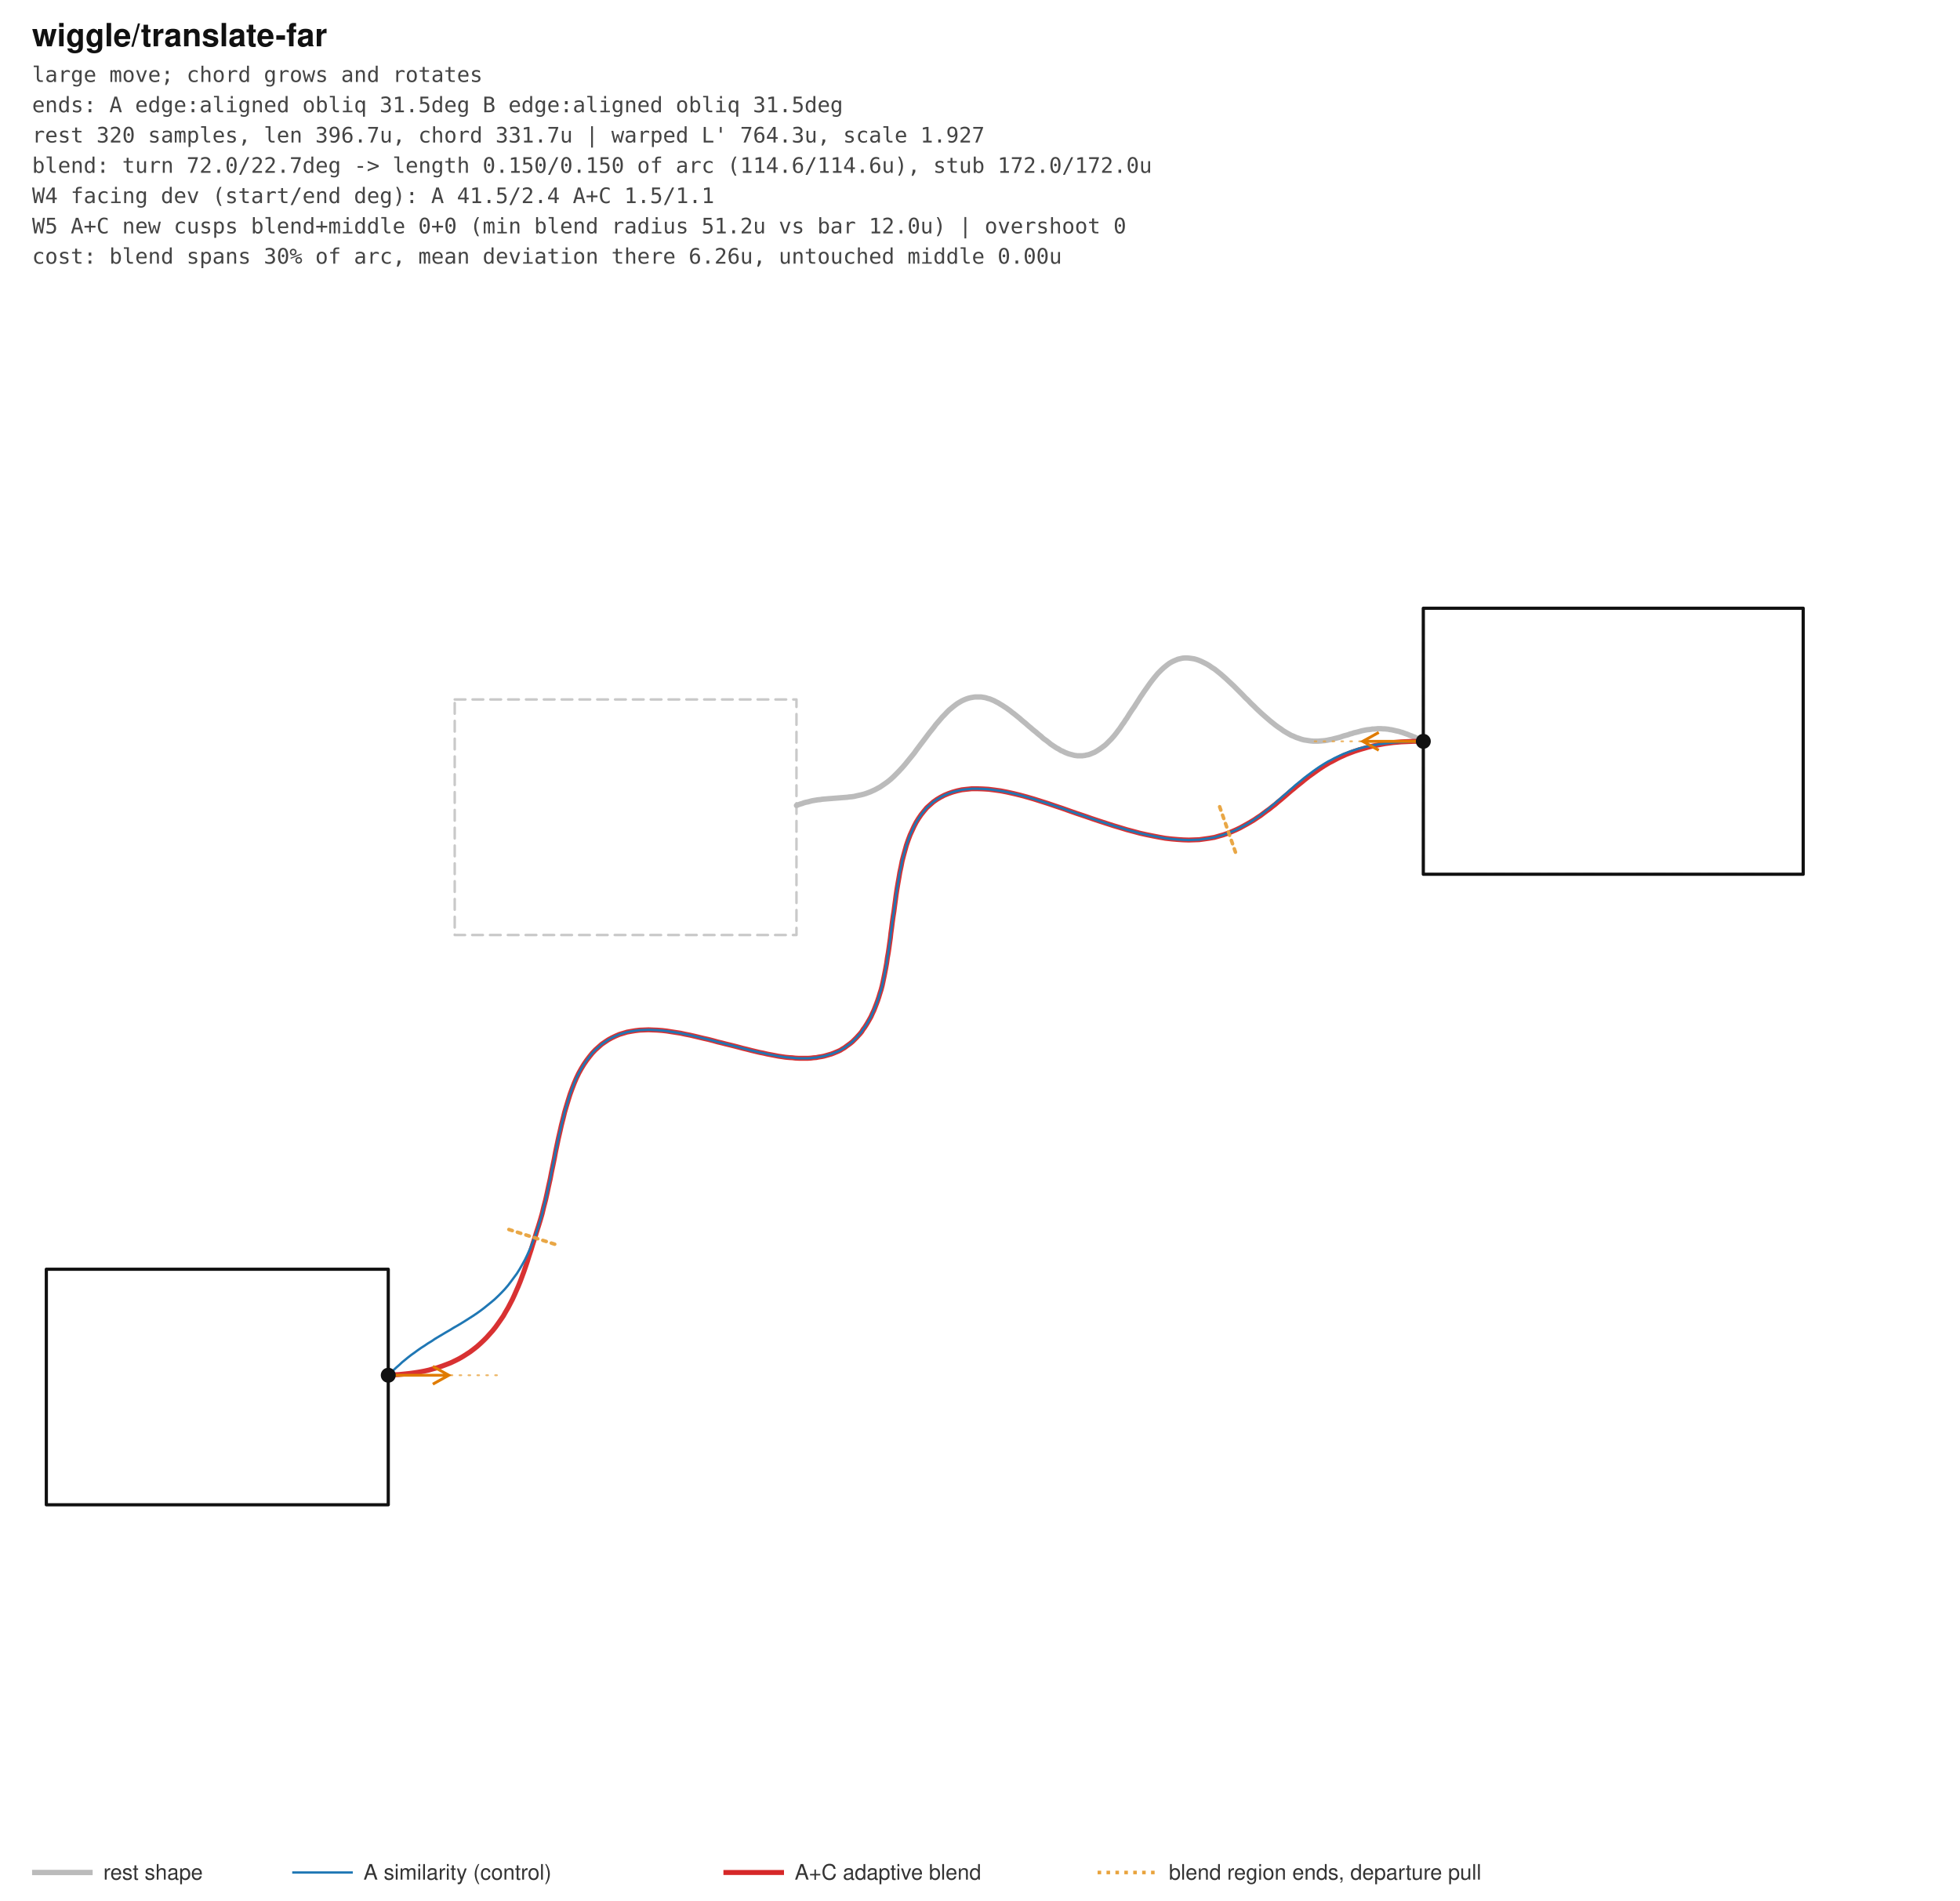
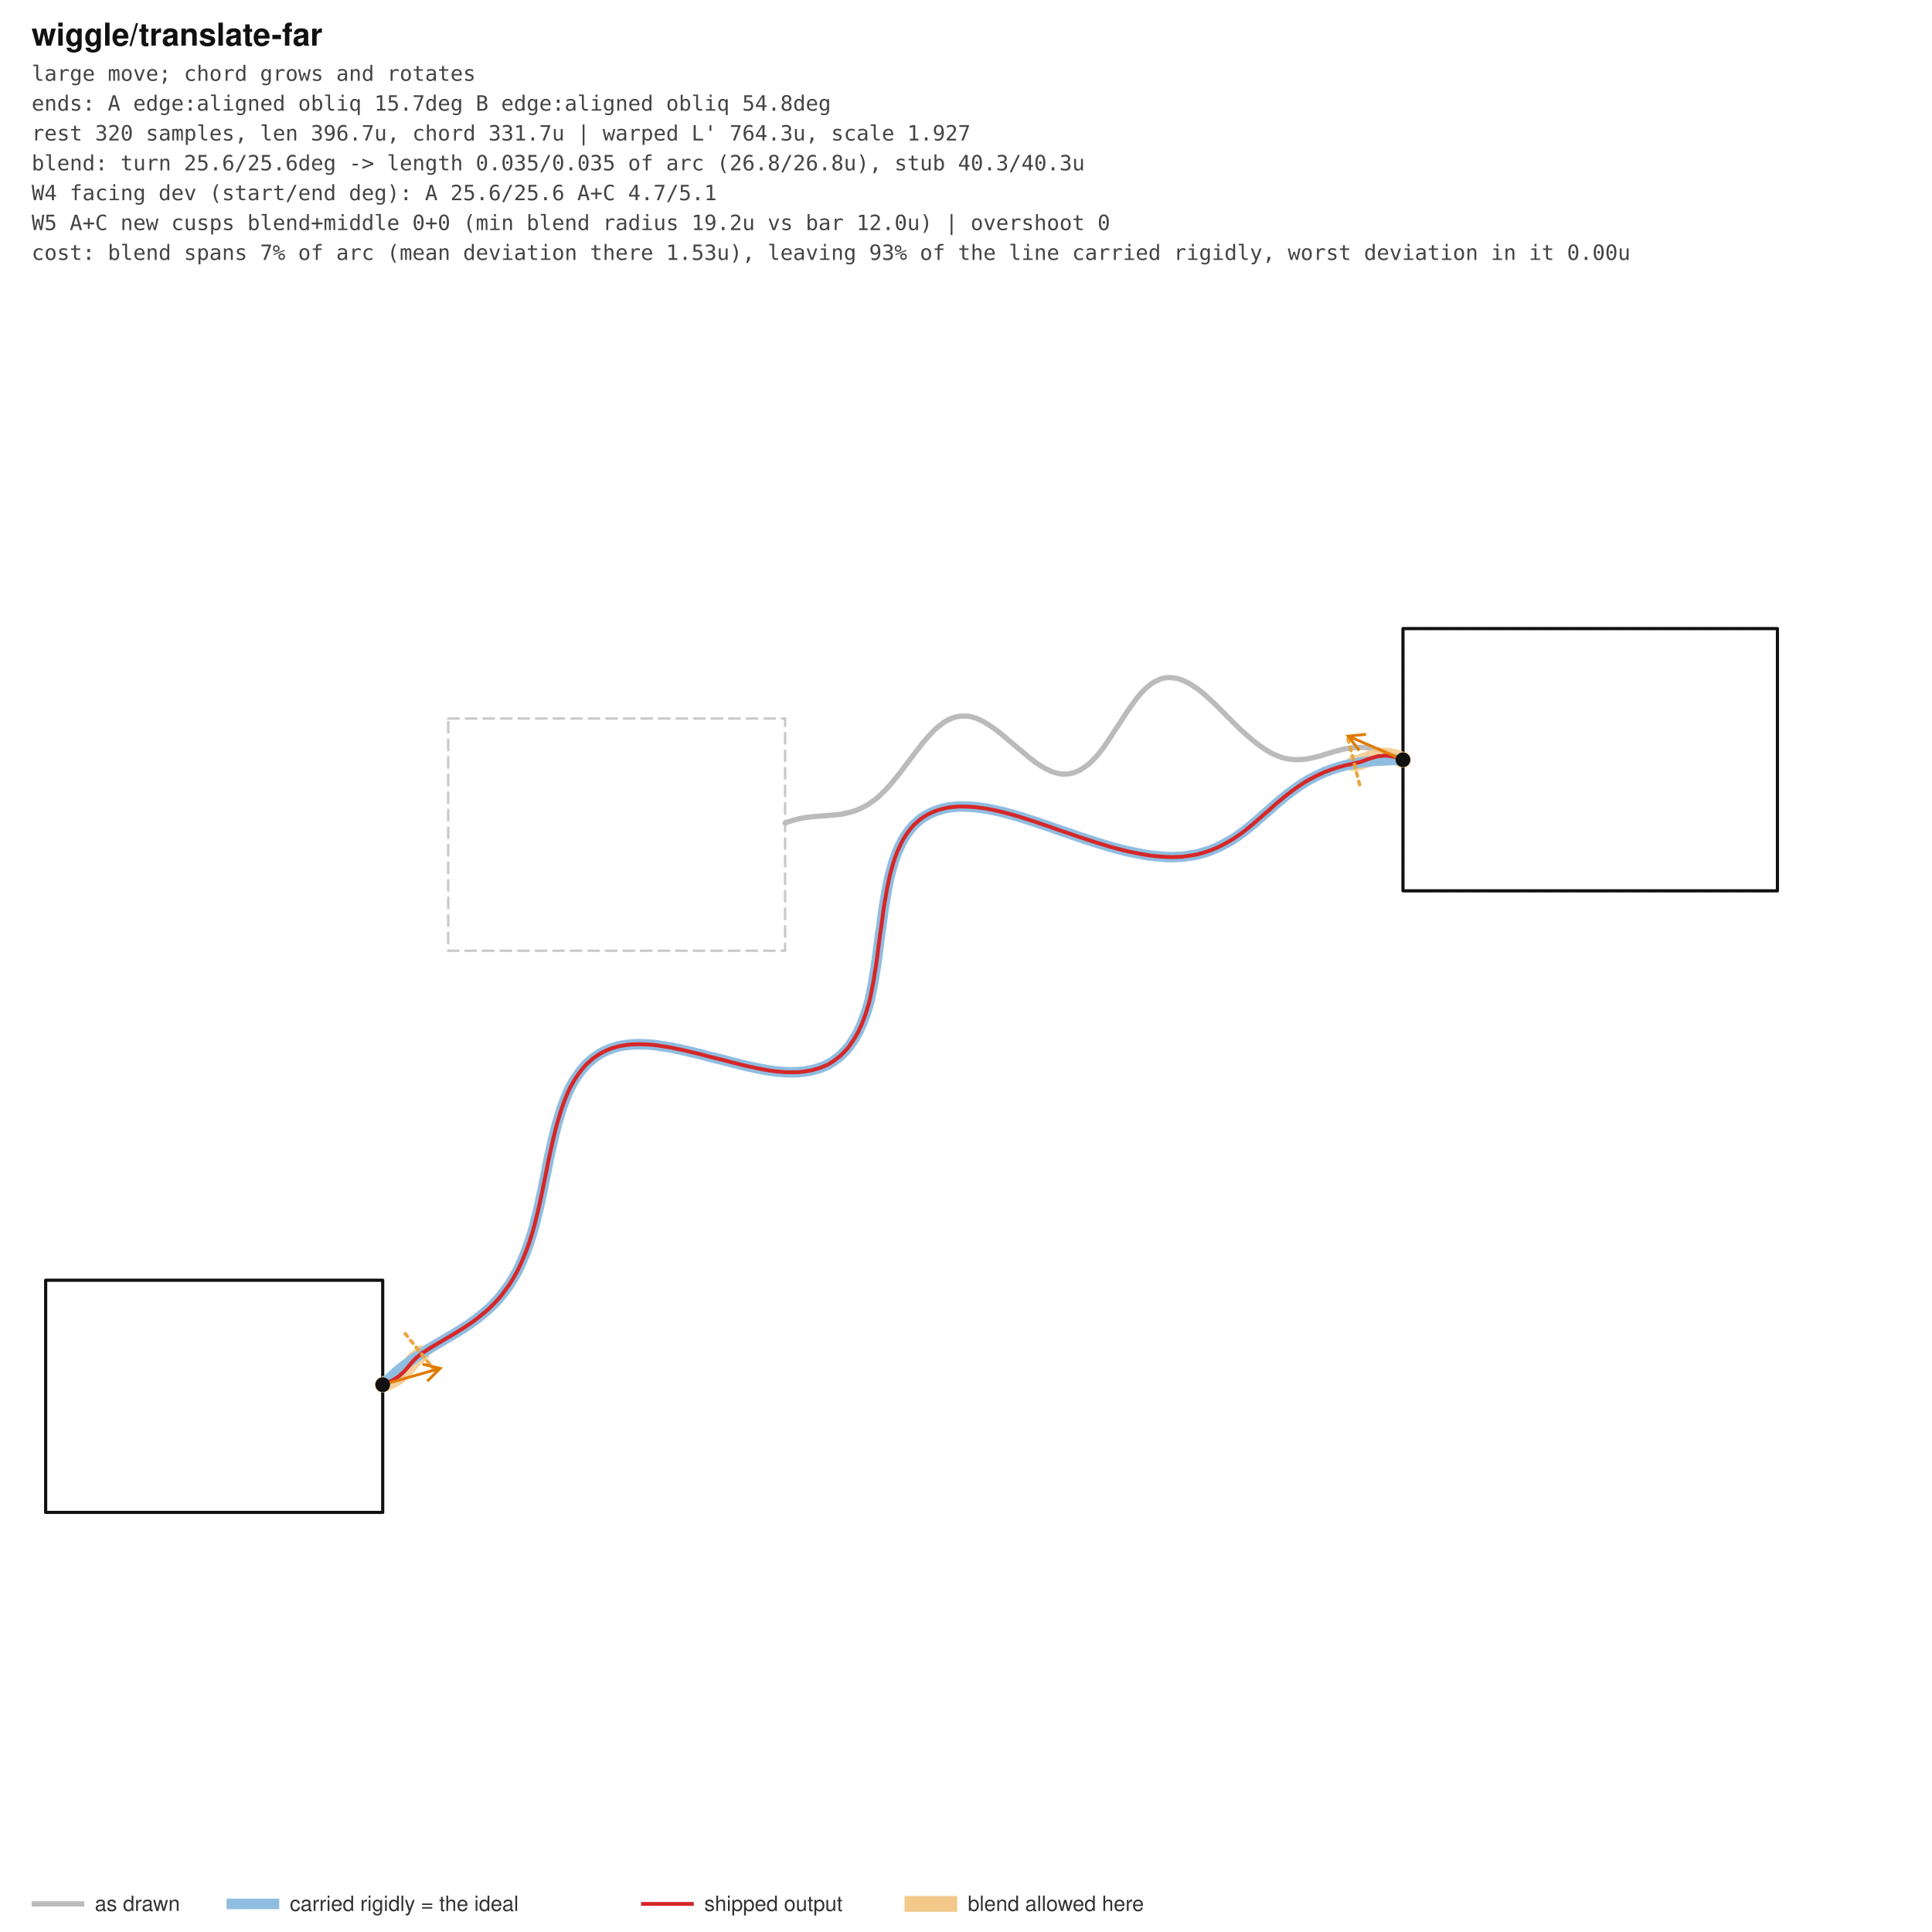
- <svg xmlns="http://www.w3.org/2000/svg" width="1100" height="1067" viewBox="0 0 1100 1067">
-   <rect x="0" y="0" width="1100" height="1067" fill="#ffffff" />
+ <svg xmlns="http://www.w3.org/2000/svg" width="1100" height="1100" viewBox="0 0 1100 1100">
+   <rect x="0" y="0" width="1100" height="1100" fill="#ffffff" />
  <text x="18" y="26" font-family="-apple-system,Helvetica,Arial" font-size="18" font-weight="600" fill="#111">wiggle/translate-far</text>
  <text x="18" y="46" font-family="ui-monospace,Menlo,monospace" font-size="12" fill="#444">large move; chord grows and rotates</text>
-   <text x="18" y="63" font-family="ui-monospace,Menlo,monospace" font-size="12" fill="#444">ends: A edge:aligned obliq 31.5deg   B edge:aligned obliq 31.5deg</text>
+   <text x="18" y="63" font-family="ui-monospace,Menlo,monospace" font-size="12" fill="#444">ends: A edge:aligned obliq 15.7deg   B edge:aligned obliq 54.8deg</text>
  <text x="18" y="80" font-family="ui-monospace,Menlo,monospace" font-size="12" fill="#444">rest 320 samples, len 396.7u, chord 331.7u   |   warped L' 764.3u, scale 1.927</text>
-   <text x="18" y="97" font-family="ui-monospace,Menlo,monospace" font-size="12" fill="#444">blend: turn 72.0/22.7deg -&gt; length 0.150/0.150 of arc (114.6/114.6u), stub 172.0/172.0u</text>
-   <text x="18" y="114" font-family="ui-monospace,Menlo,monospace" font-size="12" fill="#444">W4 facing dev (start/end deg): A 41.5/2.4   A+C 1.5/1.1</text>
-   <text x="18" y="131" font-family="ui-monospace,Menlo,monospace" font-size="12" fill="#444">W5 A+C new cusps blend+middle 0+0 (min blend radius 51.2u vs bar 12.0u)   |   overshoot 0</text>
-   <text x="18" y="148" font-family="ui-monospace,Menlo,monospace" font-size="12" fill="#444">cost: blend spans 30% of arc, mean deviation there 6.26u, untouched middle 0.00u</text>
-   <polyline fill="none" stroke="#c9c9c9" stroke-width="1.40" stroke-linejoin="round" stroke-linecap="round" stroke-dasharray="6,4" points="255.2,392.6 447.0,392.6 447.0,524.8 255.2,524.8 255.2,392.6" />
-   <polyline fill="none" stroke="#c9c9c9" stroke-width="1.40" stroke-linejoin="round" stroke-linecap="round" stroke-dasharray="6,4" points="798.8,341.4 1012.0,341.4 1012.0,490.7 798.8,490.7 798.8,341.4" />
-   <polyline fill="none" stroke="#111111" stroke-width="1.80" stroke-linejoin="round" stroke-linecap="round" points="26.0,712.4 217.9,712.4 217.9,844.6 26.0,844.6 26.0,712.4" />
-   <polyline fill="none" stroke="#111111" stroke-width="1.80" stroke-linejoin="round" stroke-linecap="round" points="798.8,341.4 1012.0,341.4 1012.0,490.7 798.8,490.7 798.8,341.4" />
-   <polyline fill="none" stroke="#bbbbbb" stroke-width="3.00" stroke-linejoin="round" stroke-linecap="round" points="447.0,452.1 448.0,451.7 449.1,451.3 450.2,451.0 451.2,450.6 452.3,450.3 453.4,450.1 454.5,449.8 455.6,449.5 456.7,449.3 457.9,449.1 459.1,448.9 460.3,448.8 461.5,448.6 462.7,448.5 463.9,448.4 465.1,448.3 466.4,448.2 467.6,448.1 468.9,448.0 470.2,447.9 471.4,447.8 472.7,447.7 474.0,447.6 475.4,447.5 476.7,447.3 478.0,447.2 479.4,447.0 480.6,446.7 482.0,446.4 483.4,446.1 484.6,445.8 485.9,445.4 487.3,444.9 488.6,444.4 489.9,443.8 491.2,443.2 492.5,442.5 493.8,441.8 495.0,441.0 496.3,440.1 497.6,439.2 498.9,438.2 500.2,437.1 501.5,435.9 502.8,434.6 504.1,433.3 505.4,431.9 506.7,430.5 507.9,429.1 509.2,427.5 510.5,425.9 511.8,424.3 513.1,422.7 514.3,421.0 515.5,419.4 516.7,417.8 518.0,416.1 519.2,414.5 520.4,412.9 521.6,411.3 522.9,409.7 524.1,408.2 525.2,406.7 526.5,405.2 527.7,403.8 528.9,402.4 530.1,401.2 531.3,399.9 532.6,398.6 533.8,397.6 535.0,396.6 536.3,395.6 537.4,394.8 538.6,394.1 539.8,393.4 541.1,392.8 542.3,392.3 543.5,391.9 544.7,391.6 545.9,391.4 547.1,391.2 548.3,391.2 549.5,391.2 550.7,391.2 551.9,391.4 553.1,391.6 554.3,392.0 555.5,392.3 556.7,392.8 557.9,393.3 559.0,393.9 560.2,394.5 561.3,395.2 562.5,395.9 563.7,396.7 564.8,397.4 565.9,398.2 567.0,399.0 568.1,399.9 569.2,400.7 570.3,401.6 571.3,402.4 572.4,403.3 573.4,404.2 574.6,405.2 575.6,406.0 576.6,406.9 577.5,407.7 578.5,408.5 579.5,409.4 580.5,410.2 581.4,410.9 582.4,411.8 583.4,412.6 584.4,413.4 585.2,414.2 586.1,414.9 587.0,415.5 587.9,416.2 588.8,416.9 589.6,417.6 590.5,418.2 591.4,418.8 592.3,419.4 593.1,419.9 593.9,420.3 594.7,420.8 595.5,421.3 596.3,421.6 597.1,422.0 597.9,422.4 598.7,422.7 599.4,423.0 600.1,423.2 600.8,423.4 601.6,423.6 602.3,423.8 603.1,424.0 603.9,424.1 604.6,424.2 605.3,424.2 606.0,424.2 606.8,424.2 607.5,424.2 608.2,424.1 609.0,424.0 609.7,423.8 610.4,423.7 611.2,423.5 612.0,423.2 612.7,422.9 613.4,422.6 614.2,422.3 614.9,421.9 615.6,421.5 616.2,421.1 617.0,420.6 617.7,420.1 618.4,419.6 619.2,419.0 620.0,418.4 620.8,417.7 621.5,417.0 622.3,416.2 623.0,415.5 623.7,414.8 624.4,414.0 625.2,413.1 626.0,412.1 626.7,411.2 627.5,410.1 628.3,409.1 629.1,407.9 629.9,406.7 630.8,405.5 631.6,404.2 632.4,403.1 633.2,401.8 634.0,400.5 634.8,399.3 635.6,398.1 636.6,396.7 637.4,395.4 638.3,394.0 639.2,392.6 640.0,391.3 640.9,390.0 641.9,388.5 642.8,387.2 643.8,385.8 644.7,384.5 645.7,383.1 646.7,381.8 647.8,380.4 648.8,379.2 649.8,378.0 650.9,376.9 652.0,375.8 653.1,374.8 654.2,373.9 655.2,373.1 656.3,372.3 657.5,371.6 658.7,371.0 659.9,370.5 661.1,370.0 662.4,369.7 663.7,369.4 664.9,369.3 666.2,369.3 667.5,369.4 668.9,369.6 670.2,369.8 671.6,370.2 673.0,370.7 674.4,371.3 675.8,372.0 677.2,372.7 678.7,373.6 680.1,374.6 681.7,375.6 683.2,376.8 684.7,378.0 686.2,379.3 687.7,380.6 689.2,382.0 690.8,383.5 692.3,384.9 693.9,386.5 695.6,388.2 697.2,389.8 698.8,391.5 700.5,393.1 702.0,394.7 703.6,396.2 705.1,397.7 706.7,399.2 708.2,400.6 709.8,402.0 711.3,403.3 712.8,404.6 714.3,405.8 715.8,407.0 717.3,408.1 718.8,409.1 720.3,410.2 721.8,411.1 723.2,411.9 724.6,412.7 726.1,413.3 727.4,413.9 728.9,414.4 730.3,414.9 731.8,415.3 733.1,415.5 734.4,415.7 735.8,415.9 737.1,416.0 738.4,416.0 739.8,416.0 741.1,415.9 742.3,415.8 743.5,415.7 744.8,415.5 746.1,415.2 747.3,415.0 748.4,414.7 749.6,414.4 750.8,414.1 752.0,413.8 753.1,413.4 754.3,413.0 755.5,412.7 756.6,412.4 757.6,412.0 758.8,411.7 759.9,411.3 760.9,411.1 762.1,410.8 763.2,410.5 764.2,410.2 765.2,410.0 766.2,409.8 767.3,409.6 768.3,409.5 769.3,409.4 770.2,409.2 771.2,409.2 772.3,409.1 773.3,409.0 774.3,409.0 775.2,409.0 776.2,409.1 777.1,409.1 778.1,409.2 779.1,409.3 780.0,409.5 780.9,409.6 781.8,409.8 782.7,410.0 783.5,410.2 784.5,410.4 785.3,410.6 786.2,410.9 787.0,411.1 787.8,411.4 788.6,411.7 789.5,412.0 790.3,412.3 791.2,412.7 792.1,413.0 793.0,413.4 793.8,413.7 794.7,414.1 795.5,414.5 796.3,414.9 797.1,415.3 798.0,415.7 798.8,416.1" />
-   <polyline fill="none" stroke="#e8a33d" stroke-width="1.00" stroke-linejoin="round" stroke-linecap="round" stroke-dasharray="1,4" opacity="0.80" points="217.9,771.9 279.0,771.9" />
-   <polyline fill="none" stroke="#e8a33d" stroke-width="1.00" stroke-linejoin="round" stroke-linecap="round" stroke-dasharray="1,4" opacity="0.80" points="798.8,416.1 737.7,416.1" />
-   <polyline fill="none" stroke="#d62728" stroke-width="2.80" stroke-linejoin="round" stroke-linecap="round" opacity="0.95" points="217.9,771.9 220.9,771.7 224.0,771.5 227.0,771.2 229.8,770.9 232.7,770.5 235.3,770.1 238.0,769.6 240.7,769.0 243.1,768.3 245.7,767.6 248.3,766.7 250.7,765.8 253.0,764.9 255.3,763.8 257.5,762.7 259.6,761.5 261.8,760.1 263.8,758.8 265.8,757.3 267.7,755.8 269.5,754.2 271.4,752.4 273.1,750.7 274.8,748.8 276.5,746.9 278.1,744.9 279.6,742.8 281.0,740.8 282.5,738.6 283.8,736.3 285.1,734.1 286.3,731.8 287.6,729.3 288.7,726.9 289.8,724.4 290.9,721.9 292.0,719.2 293.0,716.5 294.0,713.8 295.0,710.9 296.0,707.9 296.9,705.0 298.0,701.7 299.0,698.4 300.1,695.0 301.1,691.6 302.2,688.2 303.3,684.6 304.3,681.1 305.2,677.3 306.2,673.5 307.1,669.5 307.9,665.7 308.8,661.7 309.5,658.0 310.3,654.2 311.1,650.3 311.8,646.5 312.6,642.7 313.4,638.9 314.3,635.0 315.1,631.4 316.0,627.9 316.9,624.2 317.9,620.8 318.9,617.5 319.9,614.3 321.1,611.0 322.3,607.9 323.5,605.1 324.8,602.4 326.3,599.7 327.7,597.4 329.2,595.2 330.8,593.1 332.4,591.1 334.1,589.3 335.9,587.7 337.7,586.1 339.6,584.8 341.4,583.6 343.4,582.5 345.5,581.5 347.6,580.6 349.6,580.0 351.9,579.3 354.1,578.9 356.5,578.5 359.0,578.2 361.5,578.1 363.9,578.0 366.3,578.1 368.9,578.2 371.6,578.4 374.2,578.7 376.7,579.1 379.3,579.5 381.9,579.9 384.6,580.5 387.2,581.0 389.8,581.6 392.3,582.2 394.8,582.8 397.5,583.4 400.2,584.1 402.7,584.8 405.2,585.4 407.5,586.0 410.0,586.6 412.4,587.2 414.7,587.8 416.9,588.4 419.4,589.0 421.7,589.6 424.2,590.2 426.3,590.7 428.4,591.1 430.5,591.6 432.6,592.0 434.7,592.4 436.8,592.8 438.8,593.1 440.8,593.4 442.9,593.6 444.7,593.7 446.4,593.9 448.4,594.0 450.1,594.0 451.6,594.0 453.4,594.0 455.1,593.9 456.6,593.7 458.1,593.6 459.5,593.3 460.9,593.1 462.4,592.8 463.8,592.4 465.2,592.0 466.6,591.6 467.9,591.1 469.1,590.6 470.3,590.1 471.6,589.5 472.7,588.8 473.9,588.1 475.1,587.2 476.2,586.4 477.3,585.6 478.5,584.6 479.6,583.5 480.7,582.4 481.6,581.4 482.7,580.2 483.6,579.1 484.4,577.8 485.3,576.6 486.2,575.2 487.1,573.7 487.9,572.3 488.8,570.7 489.6,568.9 490.5,567.0 491.2,565.2 491.9,563.4 492.6,561.5 493.2,559.7 493.8,557.7 494.5,555.5 495.1,553.2 495.6,550.9 496.1,548.5 496.6,546.0 497.1,543.4 497.6,540.6 498.0,537.7 498.5,534.9 498.9,532.2 499.3,529.3 499.7,526.5 500.0,523.7 500.4,520.8 500.8,517.6 501.2,514.7 501.7,511.5 502.1,508.4 502.5,505.5 502.9,502.4 503.4,499.1 503.9,496.1 504.5,492.7 505.0,489.7 505.7,486.4 506.3,483.3 507.1,480.2 507.9,477.3 508.7,474.4 509.7,471.5 510.8,468.6 511.9,466.2 513.0,463.8 514.2,461.5 515.5,459.4 517.0,457.2 518.6,455.2 520.1,453.4 522.0,451.7 523.8,450.1 525.8,448.7 527.8,447.5 529.9,446.4 532.3,445.4 534.6,444.6 537.1,443.9 539.8,443.3 542.5,443.0 545.4,442.7 548.5,442.7 551.5,442.8 554.8,443.0 558.0,443.4 561.6,443.9 565.2,444.6 568.8,445.4 572.5,446.3 576.2,447.3 580.0,448.4 584.1,449.7 587.9,450.9 592.0,452.3 596.2,453.7 600.4,455.2 604.7,456.7 608.9,458.1 612.9,459.5 616.8,460.8 620.8,462.1 624.8,463.4 628.5,464.5 632.4,465.7 636.2,466.7 639.9,467.7 643.5,468.5 647.0,469.2 650.6,469.9 654.0,470.5 657.5,470.9 661.0,471.2 664.1,471.4 667.2,471.5 670.1,471.4 673.0,471.3 675.9,470.9 678.7,470.5 681.6,470.0 684.0,469.3 686.5,468.6 689.1,467.7 691.3,466.8 693.6,465.8 695.9,464.7 697.9,463.6 699.9,462.5 701.8,461.4 703.8,460.2 705.7,458.9 707.4,457.8 709.1,456.5 710.7,455.3 712.4,454.1 714.0,452.8 715.7,451.5 717.3,450.1 718.9,448.8 720.3,447.6 721.7,446.4 723.2,445.1 724.7,443.8 726.1,442.7 727.6,441.4 729.1,440.2 730.5,439.1 731.8,438.0 733.2,436.9 734.6,435.8 736.0,434.8 737.4,433.8 738.8,432.8 740.2,431.8 741.7,430.8 743.1,429.9 744.6,429.0 746.1,428.1 747.7,427.3 749.2,426.5 750.7,425.7 752.3,424.9 753.9,424.2 755.4,423.5 757.2,422.8 758.8,422.2 760.4,421.6 762.3,421.0 763.9,420.5 765.7,420.0 767.4,419.5 769.3,419.0 771.1,418.6 773.1,418.2 775.1,417.8 777.3,417.4 779.5,417.1 781.8,416.8 784.1,416.6 786.4,416.4 788.8,416.3 791.0,416.2 793.6,416.1 796.2,416.1 798.8,416.1" />
-   <polyline fill="none" stroke="#1f77b4" stroke-width="1.30" stroke-linejoin="round" stroke-linecap="round" points="217.9,771.9 219.3,770.4 220.9,769.0 222.5,767.5 224.1,766.1 225.7,764.6 227.3,763.3 229.0,761.9 230.8,760.5 232.5,759.3 234.4,757.9 236.4,756.5 238.3,755.3 240.2,754.0 242.2,752.8 244.1,751.5 246.1,750.3 248.3,749.0 250.3,747.8 252.4,746.6 254.5,745.3 256.6,744.1 258.8,742.8 260.9,741.5 263.1,740.1 265.3,738.7 267.4,737.3 269.5,735.8 271.5,734.3 273.6,732.6 275.7,730.9 277.6,729.3 279.5,727.5 281.5,725.5 283.3,723.6 285.1,721.5 286.7,719.4 288.4,717.1 290.1,714.8 291.6,712.4 293.1,709.8 294.6,707.1 295.9,704.4 297.3,701.3 298.6,698.2 299.9,694.9 301.1,691.6 302.2,688.2 303.3,684.6 304.3,681.1 305.2,677.3 306.2,673.5 307.1,669.5 307.9,665.7 308.8,661.7 309.5,658.0 310.3,654.2 311.1,650.3 311.8,646.5 312.6,642.7 313.4,638.9 314.3,635.0 315.1,631.4 316.0,627.9 316.9,624.2 317.9,620.8 318.9,617.5 319.9,614.3 321.1,611.0 322.3,607.9 323.5,605.1 324.8,602.4 326.3,599.7 327.7,597.4 329.2,595.2 330.8,593.1 332.4,591.1 334.1,589.3 335.9,587.7 337.7,586.1 339.6,584.8 341.4,583.6 343.4,582.5 345.5,581.5 347.6,580.6 349.6,580.0 351.9,579.3 354.1,578.9 356.5,578.5 359.0,578.2 361.5,578.1 363.9,578.0 366.3,578.1 368.9,578.2 371.6,578.4 374.2,578.7 376.7,579.1 379.3,579.5 381.9,579.9 384.6,580.5 387.2,581.0 389.8,581.6 392.3,582.2 394.8,582.8 397.5,583.4 400.2,584.1 402.7,584.8 405.2,585.4 407.5,586.0 410.0,586.6 412.4,587.2 414.7,587.8 416.9,588.4 419.4,589.0 421.7,589.6 424.2,590.2 426.3,590.7 428.4,591.1 430.5,591.6 432.6,592.0 434.7,592.4 436.8,592.8 438.8,593.1 440.8,593.4 442.9,593.6 444.7,593.7 446.4,593.9 448.4,594.0 450.1,594.0 451.6,594.0 453.4,594.0 455.1,593.9 456.6,593.7 458.1,593.6 459.5,593.3 460.9,593.1 462.4,592.8 463.8,592.4 465.2,592.0 466.6,591.6 467.9,591.1 469.1,590.6 470.3,590.1 471.6,589.5 472.7,588.8 473.9,588.1 475.1,587.2 476.2,586.4 477.3,585.6 478.5,584.6 479.6,583.5 480.7,582.4 481.6,581.4 482.7,580.2 483.6,579.1 484.4,577.8 485.3,576.6 486.2,575.2 487.1,573.7 487.9,572.3 488.8,570.7 489.6,568.9 490.5,567.0 491.2,565.2 491.9,563.4 492.6,561.5 493.2,559.7 493.8,557.7 494.5,555.5 495.1,553.2 495.6,550.9 496.1,548.5 496.6,546.0 497.1,543.4 497.6,540.6 498.0,537.7 498.5,534.9 498.9,532.2 499.3,529.3 499.7,526.5 500.0,523.7 500.4,520.8 500.8,517.6 501.2,514.7 501.7,511.5 502.1,508.4 502.5,505.5 502.9,502.4 503.4,499.1 503.9,496.1 504.5,492.7 505.0,489.7 505.7,486.4 506.3,483.3 507.1,480.2 507.9,477.3 508.7,474.4 509.7,471.5 510.8,468.6 511.9,466.2 513.0,463.8 514.2,461.5 515.5,459.4 517.0,457.2 518.6,455.2 520.1,453.4 522.0,451.7 523.8,450.1 525.8,448.7 527.8,447.5 529.9,446.4 532.3,445.4 534.6,444.6 537.1,443.9 539.8,443.3 542.5,443.0 545.4,442.7 548.5,442.7 551.5,442.8 554.8,443.0 558.0,443.4 561.6,443.9 565.2,444.6 568.8,445.4 572.5,446.3 576.2,447.3 580.0,448.4 584.1,449.7 587.9,450.9 592.0,452.3 596.2,453.7 600.4,455.2 604.7,456.7 608.9,458.1 612.9,459.5 616.8,460.8 620.8,462.1 624.8,463.4 628.5,464.5 632.4,465.7 636.2,466.7 639.9,467.7 643.5,468.5 647.0,469.2 650.6,469.9 654.0,470.5 657.5,470.9 661.0,471.2 664.1,471.4 667.2,471.5 670.1,471.4 673.0,471.3 675.9,470.9 678.7,470.5 681.6,470.0 684.0,469.3 686.5,468.6 689.1,467.7 691.3,466.8 693.7,465.8 696.0,464.6 698.1,463.5 700.2,462.3 702.2,461.1 704.3,459.7 706.3,458.3 708.2,456.9 710.0,455.5 711.8,454.0 713.6,452.5 715.4,451.0 717.2,449.4 719.0,447.8 720.7,446.3 722.4,444.9 724.0,443.4 725.7,441.9 727.4,440.4 729.0,439.1 730.7,437.7 732.4,436.3 734.0,435.1 735.6,433.9 737.2,432.7 738.9,431.5 740.5,430.4 742.1,429.4 743.7,428.4 745.4,427.4 747.2,426.5 748.8,425.6 750.5,424.8 752.2,424.0 753.9,423.2 755.6,422.6 757.3,421.9 759.1,421.3 760.7,420.8 762.4,420.2 764.2,419.8 765.8,419.3 767.4,419.0 769.3,418.6 770.9,418.3 772.6,418.0 774.2,417.7 775.9,417.5 777.5,417.3 779.3,417.1 781.0,416.9 782.9,416.7 784.7,416.6 786.5,416.5 788.2,416.4 790.0,416.3 791.8,416.2 793.4,416.2 795.2,416.1 797.0,416.1 798.8,416.1" />
-   <polyline fill="none" stroke="#e8a33d" stroke-width="2.00" stroke-linejoin="round" stroke-linecap="round" stroke-dasharray="2,3" opacity="0.95" points="285.6,690.1 314.0,699.2" />
-   <polyline fill="none" stroke="#e8a33d" stroke-width="2.00" stroke-linejoin="round" stroke-linecap="round" stroke-dasharray="2,3" opacity="0.95" points="684.5,452.8 694.3,481.0" />
-   <path d="M 217.9 771.9 L 251.9 771.9 M 242.9 776.9 L 251.9 771.9 L 242.9 766.9" fill="none" stroke="#e07b00" stroke-width="1.6" />
-   <path d="M 798.8 416.1 L 764.8 416.1 M 773.8 411.1 L 764.8 416.1 L 773.8 421.1" fill="none" stroke="#e07b00" stroke-width="1.6" />
-   <circle cx="217.9" cy="771.9" r="4.20" fill="#111111" />
-   <circle cx="798.8" cy="416.1" r="4.20" fill="#111111" />
-   <line x1="18" y1="1051" x2="52" y2="1051" stroke="#bbbbbb" stroke-width="3.00" />
-   <text x="58" y="1055" font-family="-apple-system,Helvetica,Arial" font-size="12" fill="#333">rest shape</text>
-   <line x1="164" y1="1051" x2="198" y2="1051" stroke="#1f77b4" stroke-width="1.30" />
-   <text x="204" y="1055" font-family="-apple-system,Helvetica,Arial" font-size="12" fill="#333">A similarity (control)</text>
-   <line x1="406" y1="1051" x2="440" y2="1051" stroke="#d62728" stroke-width="2.80" />
-   <text x="446" y="1055" font-family="-apple-system,Helvetica,Arial" font-size="12" fill="#333">A+C adaptive blend</text>
-   <line x1="616" y1="1051" x2="650" y2="1051" stroke="#e8a33d" stroke-width="2.00" stroke-dasharray="2,3" />
-   <text x="656" y="1055" font-family="-apple-system,Helvetica,Arial" font-size="12" fill="#333">blend region ends, departure pull</text>
+   <text x="18" y="97" font-family="ui-monospace,Menlo,monospace" font-size="12" fill="#444">blend: turn 25.6/25.6deg -&gt; length 0.035/0.035 of arc (26.8/26.8u), stub 40.3/40.3u</text>
+   <text x="18" y="114" font-family="ui-monospace,Menlo,monospace" font-size="12" fill="#444">W4 facing dev (start/end deg): A 25.6/25.6   A+C 4.7/5.1</text>
+   <text x="18" y="131" font-family="ui-monospace,Menlo,monospace" font-size="12" fill="#444">W5 A+C new cusps blend+middle 0+0 (min blend radius 19.2u vs bar 12.0u)   |   overshoot 0</text>
+   <text x="18" y="148" font-family="ui-monospace,Menlo,monospace" font-size="12" fill="#444">cost: blend spans 7% of arc (mean deviation there 1.53u), leaving 93% of the line carried rigidly, worst deviation in it 0.00u</text>
+   <polyline fill="none" stroke="#c9c9c9" stroke-width="1.40" stroke-linejoin="round" stroke-linecap="round" stroke-dasharray="6,4" points="255.2,409.1 447.0,409.1 447.0,541.3 255.2,541.3 255.2,409.1" />
+   <polyline fill="none" stroke="#c9c9c9" stroke-width="1.40" stroke-linejoin="round" stroke-linecap="round" stroke-dasharray="6,4" points="798.8,357.9 1012.0,357.9 1012.0,507.2 798.8,507.2 798.8,357.9" />
+   <polyline fill="none" stroke="#111111" stroke-width="1.80" stroke-linejoin="round" stroke-linecap="round" points="26.0,728.9 217.9,728.9 217.9,861.1 26.0,861.1 26.0,728.9" />
+   <polyline fill="none" stroke="#111111" stroke-width="1.80" stroke-linejoin="round" stroke-linecap="round" points="798.8,357.9 1012.0,357.9 1012.0,507.2 798.8,507.2 798.8,357.9" />
+   <polyline fill="none" stroke="#bbbbbb" stroke-width="3.00" stroke-linejoin="round" stroke-linecap="round" points="447.0,468.6 448.0,468.2 449.1,467.8 450.2,467.5 451.2,467.1 452.3,466.8 453.4,466.6 454.5,466.3 455.6,466.0 456.7,465.8 457.9,465.6 459.1,465.4 460.3,465.3 461.5,465.1 462.7,465.0 463.9,464.9 465.1,464.8 466.4,464.7 467.6,464.6 468.9,464.5 470.2,464.4 471.4,464.3 472.7,464.2 474.0,464.1 475.4,464.0 476.7,463.8 478.0,463.7 479.4,463.5 480.6,463.2 482.0,462.9 483.4,462.6 484.6,462.3 485.9,461.9 487.3,461.4 488.6,460.9 489.9,460.3 491.2,459.7 492.5,459.0 493.8,458.3 495.0,457.5 496.3,456.6 497.6,455.7 498.9,454.7 500.2,453.6 501.5,452.4 502.8,451.1 504.1,449.8 505.4,448.4 506.7,447.0 507.9,445.6 509.2,444.0 510.5,442.4 511.8,440.8 513.1,439.2 514.3,437.5 515.5,435.9 516.7,434.3 518.0,432.6 519.2,431.0 520.4,429.4 521.6,427.8 522.9,426.2 524.1,424.7 525.2,423.2 526.5,421.7 527.7,420.3 528.9,418.9 530.1,417.7 531.3,416.4 532.6,415.1 533.8,414.1 535.0,413.1 536.3,412.1 537.4,411.3 538.6,410.6 539.8,409.9 541.1,409.3 542.3,408.8 543.5,408.4 544.7,408.1 545.9,407.9 547.1,407.7 548.3,407.7 549.5,407.7 550.7,407.7 551.9,407.9 553.1,408.1 554.3,408.5 555.5,408.8 556.7,409.3 557.9,409.8 559.0,410.4 560.2,411.0 561.3,411.7 562.5,412.4 563.7,413.2 564.8,413.9 565.9,414.7 567.0,415.5 568.1,416.4 569.2,417.2 570.3,418.1 571.3,418.9 572.4,419.8 573.4,420.7 574.6,421.7 575.6,422.5 576.6,423.4 577.5,424.2 578.5,425.0 579.5,425.9 580.5,426.7 581.4,427.4 582.4,428.3 583.4,429.1 584.4,429.9 585.2,430.7 586.1,431.4 587.0,432.0 587.9,432.7 588.8,433.4 589.6,434.1 590.5,434.7 591.4,435.3 592.3,435.9 593.1,436.4 593.9,436.8 594.7,437.3 595.5,437.8 596.3,438.1 597.1,438.5 597.9,438.9 598.7,439.2 599.4,439.5 600.1,439.7 600.8,439.9 601.6,440.1 602.3,440.3 603.1,440.5 603.9,440.6 604.6,440.7 605.3,440.7 606.0,440.7 606.8,440.7 607.5,440.7 608.2,440.6 609.0,440.5 609.7,440.3 610.4,440.2 611.2,440.0 612.0,439.7 612.7,439.4 613.4,439.1 614.2,438.8 614.9,438.4 615.6,438.0 616.2,437.6 617.0,437.1 617.7,436.6 618.4,436.1 619.2,435.5 620.0,434.9 620.8,434.2 621.5,433.5 622.3,432.7 623.0,432.0 623.7,431.3 624.4,430.5 625.2,429.6 626.0,428.6 626.7,427.7 627.5,426.6 628.3,425.6 629.1,424.4 629.9,423.2 630.8,422.0 631.6,420.7 632.4,419.6 633.2,418.3 634.0,417.0 634.8,415.8 635.6,414.6 636.6,413.2 637.4,411.9 638.3,410.5 639.2,409.1 640.0,407.8 640.9,406.5 641.9,405.0 642.8,403.7 643.8,402.3 644.7,401.0 645.7,399.6 646.7,398.3 647.8,396.9 648.8,395.7 649.8,394.5 650.9,393.4 652.0,392.3 653.1,391.3 654.2,390.4 655.2,389.6 656.3,388.8 657.5,388.1 658.7,387.5 659.9,387.0 661.1,386.5 662.4,386.2 663.7,385.9 664.9,385.8 666.2,385.8 667.5,385.9 668.9,386.1 670.2,386.3 671.6,386.7 673.0,387.2 674.4,387.8 675.8,388.5 677.2,389.2 678.7,390.1 680.1,391.1 681.7,392.1 683.2,393.3 684.7,394.5 686.2,395.8 687.7,397.1 689.2,398.5 690.8,400.0 692.3,401.4 693.9,403.0 695.6,404.7 697.2,406.3 698.8,408.0 700.5,409.6 702.0,411.2 703.6,412.7 705.1,414.2 706.7,415.7 708.2,417.1 709.8,418.5 711.3,419.8 712.8,421.1 714.3,422.3 715.8,423.5 717.3,424.6 718.8,425.6 720.3,426.7 721.8,427.6 723.2,428.4 724.6,429.2 726.1,429.8 727.4,430.4 728.9,430.9 730.3,431.4 731.8,431.8 733.1,432.0 734.4,432.2 735.8,432.4 737.1,432.5 738.4,432.5 739.8,432.5 741.1,432.4 742.3,432.3 743.5,432.2 744.8,432.0 746.1,431.7 747.3,431.5 748.4,431.2 749.6,430.9 750.8,430.6 752.0,430.3 753.1,429.9 754.3,429.5 755.5,429.2 756.6,428.9 757.6,428.5 758.8,428.2 759.9,427.8 760.9,427.6 762.1,427.3 763.2,427.0 764.2,426.7 765.2,426.5 766.2,426.3 767.3,426.1 768.3,426.0 769.3,425.9 770.2,425.7 771.2,425.7 772.3,425.6 773.3,425.5 774.3,425.5 775.2,425.5 776.2,425.6 777.1,425.6 778.1,425.7 779.1,425.8 780.0,426.0 780.9,426.1 781.8,426.3 782.7,426.5 783.5,426.7 784.5,426.9 785.3,427.1 786.2,427.4 787.0,427.6 787.8,427.9 788.6,428.2 789.5,428.5 790.3,428.8 791.2,429.2 792.1,429.5 793.0,429.9 793.8,430.2 794.7,430.6 795.5,431.0 796.3,431.4 797.1,431.8 798.0,432.2 798.8,432.6" />
+   <polyline fill="none" stroke="#e8a33d" stroke-width="1.00" stroke-linejoin="round" stroke-linecap="round" stroke-dasharray="1,4" opacity="0.80" points="217.9,788.4 231.6,784.5" />
+   <polyline fill="none" stroke="#e8a33d" stroke-width="1.00" stroke-linejoin="round" stroke-linecap="round" stroke-dasharray="1,4" opacity="0.80" points="798.8,432.6 785.7,426.9" />
+   <polyline fill="none" stroke="#f3c98b" stroke-width="9.00" stroke-linejoin="round" stroke-linecap="round" opacity="0.85" points="217.9,788.4 220.4,787.3 223.0,786.2 225.1,784.9 227.0,783.7 228.6,782.2 230.1,780.9 231.4,779.4 232.7,777.9 233.9,776.4 235.3,774.8 236.8,773.3 238.5,771.9 240.2,770.5" />
+   <polyline fill="none" stroke="#f3c98b" stroke-width="9.00" stroke-linejoin="round" stroke-linecap="round" opacity="0.85" points="798.8,432.6 796.5,431.8 794.3,431.0 792.1,430.6 790.3,430.3 788.5,430.2 786.7,430.4 784.9,430.5 783.3,430.9 781.6,431.4 780.0,431.9 778.4,432.4 776.9,433.0 775.5,433.5 774.0,434.0 772.5,434.3 770.8,434.7" />
+   <polyline fill="none" stroke="#8fbde0" stroke-width="6.00" stroke-linejoin="round" stroke-linecap="round" points="217.9,788.4 219.3,786.9 220.9,785.5 222.5,784.0 224.1,782.6 225.7,781.1 227.3,779.8 229.0,778.4 230.8,777.0 232.5,775.8 234.4,774.4 236.4,773.0 238.3,771.8 240.2,770.5 242.2,769.3 244.1,768.0 246.1,766.8 248.3,765.5 250.3,764.3 252.4,763.1 254.5,761.8 256.6,760.6 258.8,759.3 260.9,758.0 263.1,756.6 265.3,755.2 267.4,753.8 269.5,752.3 271.5,750.8 273.6,749.1 275.7,747.4 277.6,745.8 279.5,744.0 281.5,742.0 283.3,740.1 285.1,738.0 286.7,735.9 288.4,733.6 290.1,731.3 291.6,728.9 293.1,726.3 294.6,723.6 295.9,720.9 297.3,717.8 298.6,714.7 299.9,711.4 301.1,708.1 302.2,704.7 303.3,701.1 304.3,697.6 305.2,693.8 306.2,690.0 307.1,686.0 307.9,682.2 308.8,678.2 309.5,674.5 310.3,670.7 311.1,666.8 311.8,663.0 312.6,659.2 313.4,655.4 314.3,651.5 315.1,647.9 316.0,644.4 316.9,640.7 317.9,637.3 318.9,634.0 319.9,630.8 321.1,627.5 322.3,624.4 323.5,621.6 324.8,618.9 326.3,616.2 327.7,613.9 329.2,611.7 330.8,609.6 332.4,607.6 334.1,605.8 335.9,604.2 337.7,602.6 339.6,601.3 341.4,600.1 343.4,599.0 345.5,598.0 347.6,597.1 349.6,596.5 351.9,595.8 354.1,595.4 356.5,595.0 359.0,594.7 361.5,594.6 363.9,594.5 366.3,594.6 368.9,594.7 371.6,594.9 374.2,595.2 376.7,595.6 379.3,596.0 381.9,596.4 384.6,597.0 387.2,597.5 389.8,598.1 392.3,598.7 394.8,599.3 397.5,599.9 400.2,600.6 402.7,601.3 405.2,601.9 407.5,602.5 410.0,603.1 412.4,603.7 414.7,604.3 416.9,604.9 419.4,605.5 421.7,606.1 424.2,606.7 426.3,607.2 428.4,607.6 430.5,608.1 432.6,608.5 434.7,608.9 436.8,609.3 438.8,609.6 440.8,609.9 442.9,610.1 444.7,610.2 446.4,610.4 448.4,610.5 450.1,610.5 451.6,610.5 453.4,610.5 455.1,610.4 456.6,610.2 458.1,610.1 459.5,609.8 460.9,609.6 462.4,609.3 463.8,608.9 465.2,608.5 466.6,608.1 467.9,607.6 469.1,607.1 470.3,606.6 471.6,606.0 472.7,605.3 473.9,604.6 475.1,603.7 476.2,602.9 477.3,602.1 478.5,601.1 479.6,600.0 480.7,598.9 481.6,597.9 482.7,596.7 483.6,595.6 484.4,594.3 485.3,593.1 486.2,591.7 487.1,590.2 487.9,588.8 488.8,587.2 489.6,585.4 490.5,583.5 491.2,581.7 491.9,579.9 492.6,578.0 493.2,576.2 493.8,574.2 494.5,572.0 495.1,569.7 495.6,567.4 496.1,565.0 496.6,562.5 497.1,559.9 497.6,557.1 498.0,554.2 498.5,551.4 498.9,548.7 499.3,545.8 499.7,543.0 500.0,540.2 500.4,537.3 500.8,534.1 501.2,531.2 501.7,528.0 502.1,524.9 502.5,522.0 502.9,518.9 503.4,515.6 503.9,512.6 504.5,509.2 505.0,506.2 505.7,502.9 506.3,499.8 507.1,496.7 507.9,493.8 508.7,490.9 509.7,488.0 510.8,485.1 511.9,482.7 513.0,480.3 514.2,478.0 515.5,475.9 517.0,473.7 518.6,471.7 520.1,469.9 522.0,468.2 523.8,466.6 525.8,465.2 527.8,464.0 529.9,462.9 532.3,461.9 534.6,461.1 537.1,460.4 539.8,459.8 542.5,459.5 545.4,459.2 548.5,459.2 551.5,459.3 554.8,459.5 558.0,459.9 561.6,460.4 565.2,461.1 568.8,461.9 572.5,462.8 576.2,463.8 580.0,464.9 584.1,466.2 587.9,467.4 592.0,468.8 596.2,470.2 600.4,471.7 604.7,473.2 608.9,474.6 612.9,476.0 616.8,477.3 620.8,478.6 624.8,479.9 628.5,481.0 632.4,482.2 636.2,483.2 639.9,484.2 643.5,485.0 647.0,485.7 650.6,486.4 654.0,487.0 657.5,487.4 661.0,487.7 664.1,487.9 667.2,488.0 670.1,487.9 673.0,487.8 675.9,487.4 678.7,487.0 681.6,486.5 684.0,485.8 686.5,485.1 689.1,484.2 691.3,483.3 693.7,482.3 696.0,481.1 698.1,480.0 700.2,478.8 702.2,477.6 704.3,476.2 706.3,474.8 708.2,473.4 710.0,472.0 711.8,470.5 713.6,469.0 715.4,467.5 717.2,465.9 719.0,464.3 720.7,462.8 722.4,461.4 724.0,459.9 725.7,458.4 727.4,456.9 729.0,455.6 730.7,454.2 732.4,452.8 734.0,451.6 735.6,450.4 737.2,449.2 738.9,448.0 740.5,446.9 742.1,445.9 743.7,444.9 745.4,443.9 747.2,443.0 748.8,442.1 750.5,441.3 752.2,440.5 753.9,439.7 755.6,439.1 757.3,438.4 759.1,437.8 760.7,437.3 762.4,436.7 764.2,436.3 765.8,435.8 767.4,435.5 769.3,435.1 770.9,434.8 772.6,434.5 774.2,434.2 775.9,434.0 777.5,433.8 779.3,433.6 781.0,433.4 782.9,433.2 784.7,433.1 786.5,433.0 788.2,432.9 790.0,432.8 791.8,432.7 793.4,432.7 795.2,432.6 797.0,432.6 798.8,432.6" />
+   <polyline fill="none" stroke="#d62728" stroke-width="2.20" stroke-linejoin="round" stroke-linecap="round" points="217.9,788.4 220.4,787.3 223.0,786.2 225.1,784.9 227.0,783.7 228.6,782.2 230.1,780.9 231.4,779.4 232.7,777.9 233.9,776.4 235.3,774.8 236.8,773.3 238.5,771.9 240.2,770.5 242.2,769.3 244.1,768.0 246.1,766.8 248.3,765.5 250.3,764.3 252.4,763.1 254.5,761.8 256.6,760.6 258.8,759.3 260.9,758.0 263.1,756.6 265.3,755.2 267.4,753.8 269.5,752.3 271.5,750.8 273.6,749.1 275.7,747.4 277.6,745.8 279.5,744.0 281.5,742.0 283.3,740.1 285.1,738.0 286.7,735.9 288.4,733.6 290.1,731.3 291.6,728.9 293.1,726.3 294.6,723.6 295.9,720.9 297.3,717.8 298.6,714.7 299.9,711.4 301.1,708.1 302.2,704.7 303.3,701.1 304.3,697.6 305.2,693.8 306.2,690.0 307.1,686.0 307.9,682.2 308.8,678.2 309.5,674.5 310.3,670.7 311.1,666.8 311.8,663.0 312.6,659.2 313.4,655.4 314.3,651.5 315.1,647.9 316.0,644.4 316.9,640.7 317.9,637.3 318.9,634.0 319.9,630.8 321.1,627.5 322.3,624.4 323.5,621.6 324.8,618.9 326.3,616.2 327.7,613.9 329.2,611.7 330.8,609.6 332.4,607.6 334.1,605.8 335.9,604.2 337.7,602.6 339.6,601.3 341.4,600.1 343.4,599.0 345.5,598.0 347.6,597.1 349.6,596.5 351.9,595.8 354.1,595.4 356.5,595.0 359.0,594.7 361.5,594.6 363.9,594.5 366.3,594.6 368.9,594.7 371.6,594.9 374.2,595.2 376.7,595.6 379.3,596.0 381.9,596.4 384.6,597.0 387.2,597.5 389.8,598.1 392.3,598.7 394.8,599.3 397.5,599.9 400.2,600.6 402.7,601.3 405.2,601.9 407.5,602.5 410.0,603.1 412.4,603.7 414.7,604.3 416.9,604.9 419.4,605.5 421.7,606.1 424.2,606.7 426.3,607.2 428.4,607.6 430.5,608.1 432.6,608.5 434.7,608.9 436.8,609.3 438.8,609.6 440.8,609.9 442.9,610.1 444.7,610.2 446.4,610.4 448.4,610.5 450.1,610.5 451.6,610.5 453.4,610.5 455.1,610.4 456.6,610.2 458.1,610.1 459.5,609.8 460.9,609.6 462.4,609.3 463.8,608.9 465.2,608.5 466.6,608.1 467.9,607.6 469.1,607.1 470.3,606.6 471.6,606.0 472.7,605.3 473.9,604.6 475.1,603.7 476.2,602.9 477.3,602.1 478.5,601.1 479.6,600.0 480.7,598.9 481.6,597.9 482.7,596.7 483.6,595.6 484.4,594.3 485.3,593.1 486.2,591.7 487.1,590.2 487.9,588.8 488.8,587.2 489.6,585.4 490.5,583.5 491.2,581.7 491.9,579.9 492.6,578.0 493.2,576.2 493.8,574.2 494.5,572.0 495.1,569.7 495.6,567.4 496.1,565.0 496.6,562.5 497.1,559.9 497.6,557.1 498.0,554.2 498.5,551.4 498.9,548.7 499.3,545.8 499.7,543.0 500.0,540.2 500.4,537.3 500.8,534.1 501.2,531.2 501.7,528.0 502.1,524.9 502.5,522.0 502.9,518.9 503.4,515.6 503.9,512.6 504.5,509.2 505.0,506.2 505.7,502.9 506.3,499.8 507.1,496.7 507.9,493.8 508.7,490.9 509.7,488.0 510.8,485.1 511.9,482.7 513.0,480.3 514.2,478.0 515.5,475.9 517.0,473.7 518.6,471.7 520.1,469.9 522.0,468.2 523.8,466.6 525.8,465.2 527.8,464.0 529.9,462.9 532.3,461.9 534.6,461.1 537.1,460.4 539.8,459.8 542.5,459.5 545.4,459.2 548.5,459.2 551.5,459.3 554.8,459.5 558.0,459.9 561.6,460.4 565.2,461.1 568.8,461.9 572.5,462.8 576.2,463.8 580.0,464.9 584.1,466.2 587.9,467.4 592.0,468.8 596.2,470.2 600.4,471.7 604.7,473.2 608.9,474.6 612.9,476.0 616.8,477.3 620.8,478.6 624.8,479.9 628.5,481.0 632.4,482.2 636.2,483.2 639.9,484.2 643.5,485.0 647.0,485.7 650.6,486.4 654.0,487.0 657.5,487.4 661.0,487.7 664.1,487.9 667.2,488.0 670.1,487.9 673.0,487.8 675.9,487.4 678.7,487.0 681.6,486.5 684.0,485.8 686.5,485.1 689.1,484.2 691.3,483.3 693.7,482.3 696.0,481.1 698.1,480.0 700.2,478.8 702.2,477.6 704.3,476.2 706.3,474.8 708.2,473.4 710.0,472.0 711.8,470.5 713.6,469.0 715.4,467.5 717.2,465.9 719.0,464.3 720.7,462.8 722.4,461.4 724.0,459.9 725.7,458.4 727.4,456.9 729.0,455.6 730.7,454.2 732.4,452.8 734.0,451.6 735.6,450.4 737.2,449.2 738.9,448.0 740.5,446.9 742.1,445.9 743.7,444.9 745.4,443.9 747.2,443.0 748.8,442.1 750.5,441.3 752.2,440.5 753.9,439.7 755.6,439.1 757.3,438.4 759.1,437.8 760.7,437.3 762.4,436.7 764.2,436.3 765.8,435.8 767.4,435.5 769.3,435.1 770.8,434.7 772.5,434.3 774.0,434.0 775.5,433.5 776.9,433.0 778.4,432.4 780.0,431.9 781.6,431.4 783.3,430.9 784.9,430.5 786.7,430.4 788.5,430.2 790.3,430.3 792.1,430.6 794.3,431.0 796.5,431.8 798.8,432.6" />
+   <polyline fill="none" stroke="#e8a33d" stroke-width="2.00" stroke-linejoin="round" stroke-linecap="round" stroke-dasharray="2,3" opacity="0.95" points="230.7,759.3 249.4,782.6" />
+   <polyline fill="none" stroke="#e8a33d" stroke-width="2.00" stroke-linejoin="round" stroke-linecap="round" stroke-dasharray="2,3" opacity="0.95" points="767.5,420.6 774.8,449.5" />
+   <path d="M 217.9 788.4 L 250.6 779.1 M 243.3 786.4 L 250.6 779.1 L 240.6 776.7" fill="none" stroke="#e07b00" stroke-width="1.6" />
+   <path d="M 798.8 432.6 L 767.6 419.1 M 777.8 418.1 L 767.6 419.1 L 773.9 427.3" fill="none" stroke="#e07b00" stroke-width="1.6" />
+   <circle cx="217.9" cy="788.4" r="4.20" fill="#111111" />
+   <circle cx="798.8" cy="432.6" r="4.20" fill="#111111" />
+   <line x1="18" y1="1084" x2="48" y2="1084" stroke="#bbbbbb" stroke-width="3.00" />
+   <text x="54" y="1088" font-family="-apple-system,Helvetica,Arial" font-size="12" fill="#333">as drawn</text>
+   <line x1="129" y1="1084" x2="159" y2="1084" stroke="#8fbde0" stroke-width="6.00" />
+   <text x="165" y="1088" font-family="-apple-system,Helvetica,Arial" font-size="12" fill="#333">carried rigidly = the ideal</text>
+   <line x1="365" y1="1084" x2="395" y2="1084" stroke="#d62728" stroke-width="2.20" />
+   <text x="401" y="1088" font-family="-apple-system,Helvetica,Arial" font-size="12" fill="#333">shipped output</text>
+   <line x1="515" y1="1084" x2="545" y2="1084" stroke="#f3c98b" stroke-width="9.00" />
+   <text x="551" y="1088" font-family="-apple-system,Helvetica,Arial" font-size="12" fill="#333">blend allowed here</text>
</svg>
